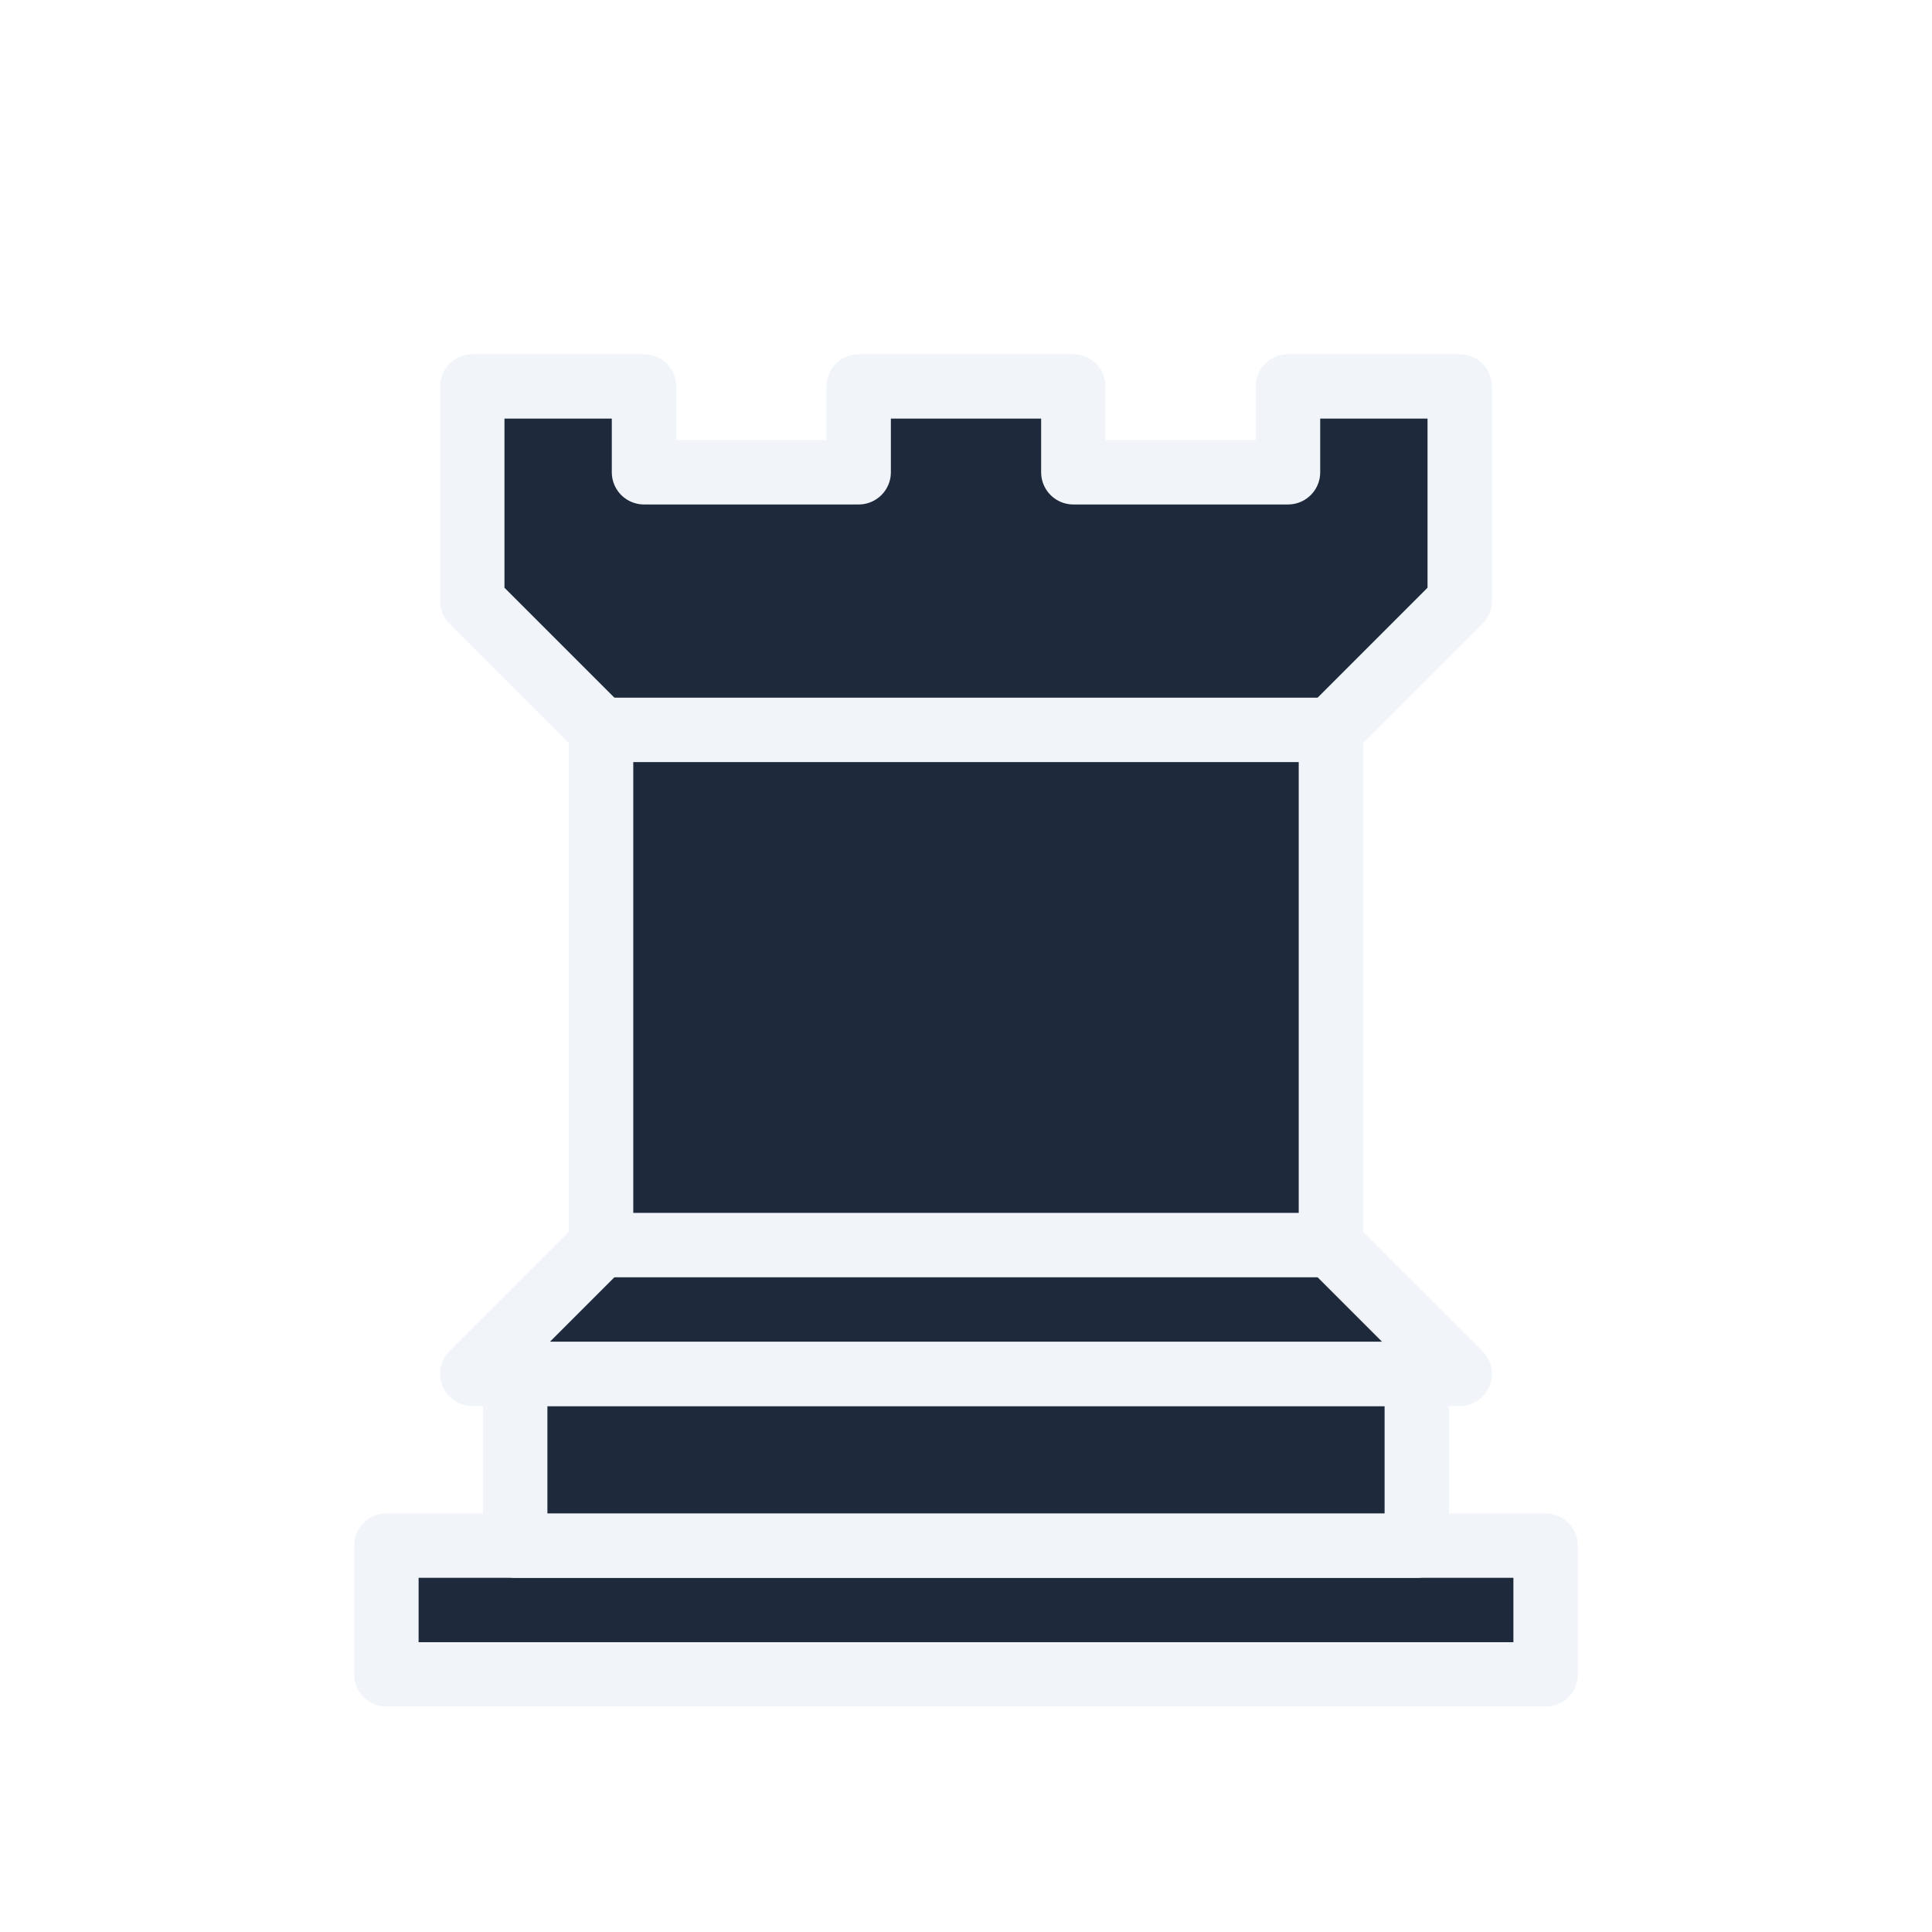
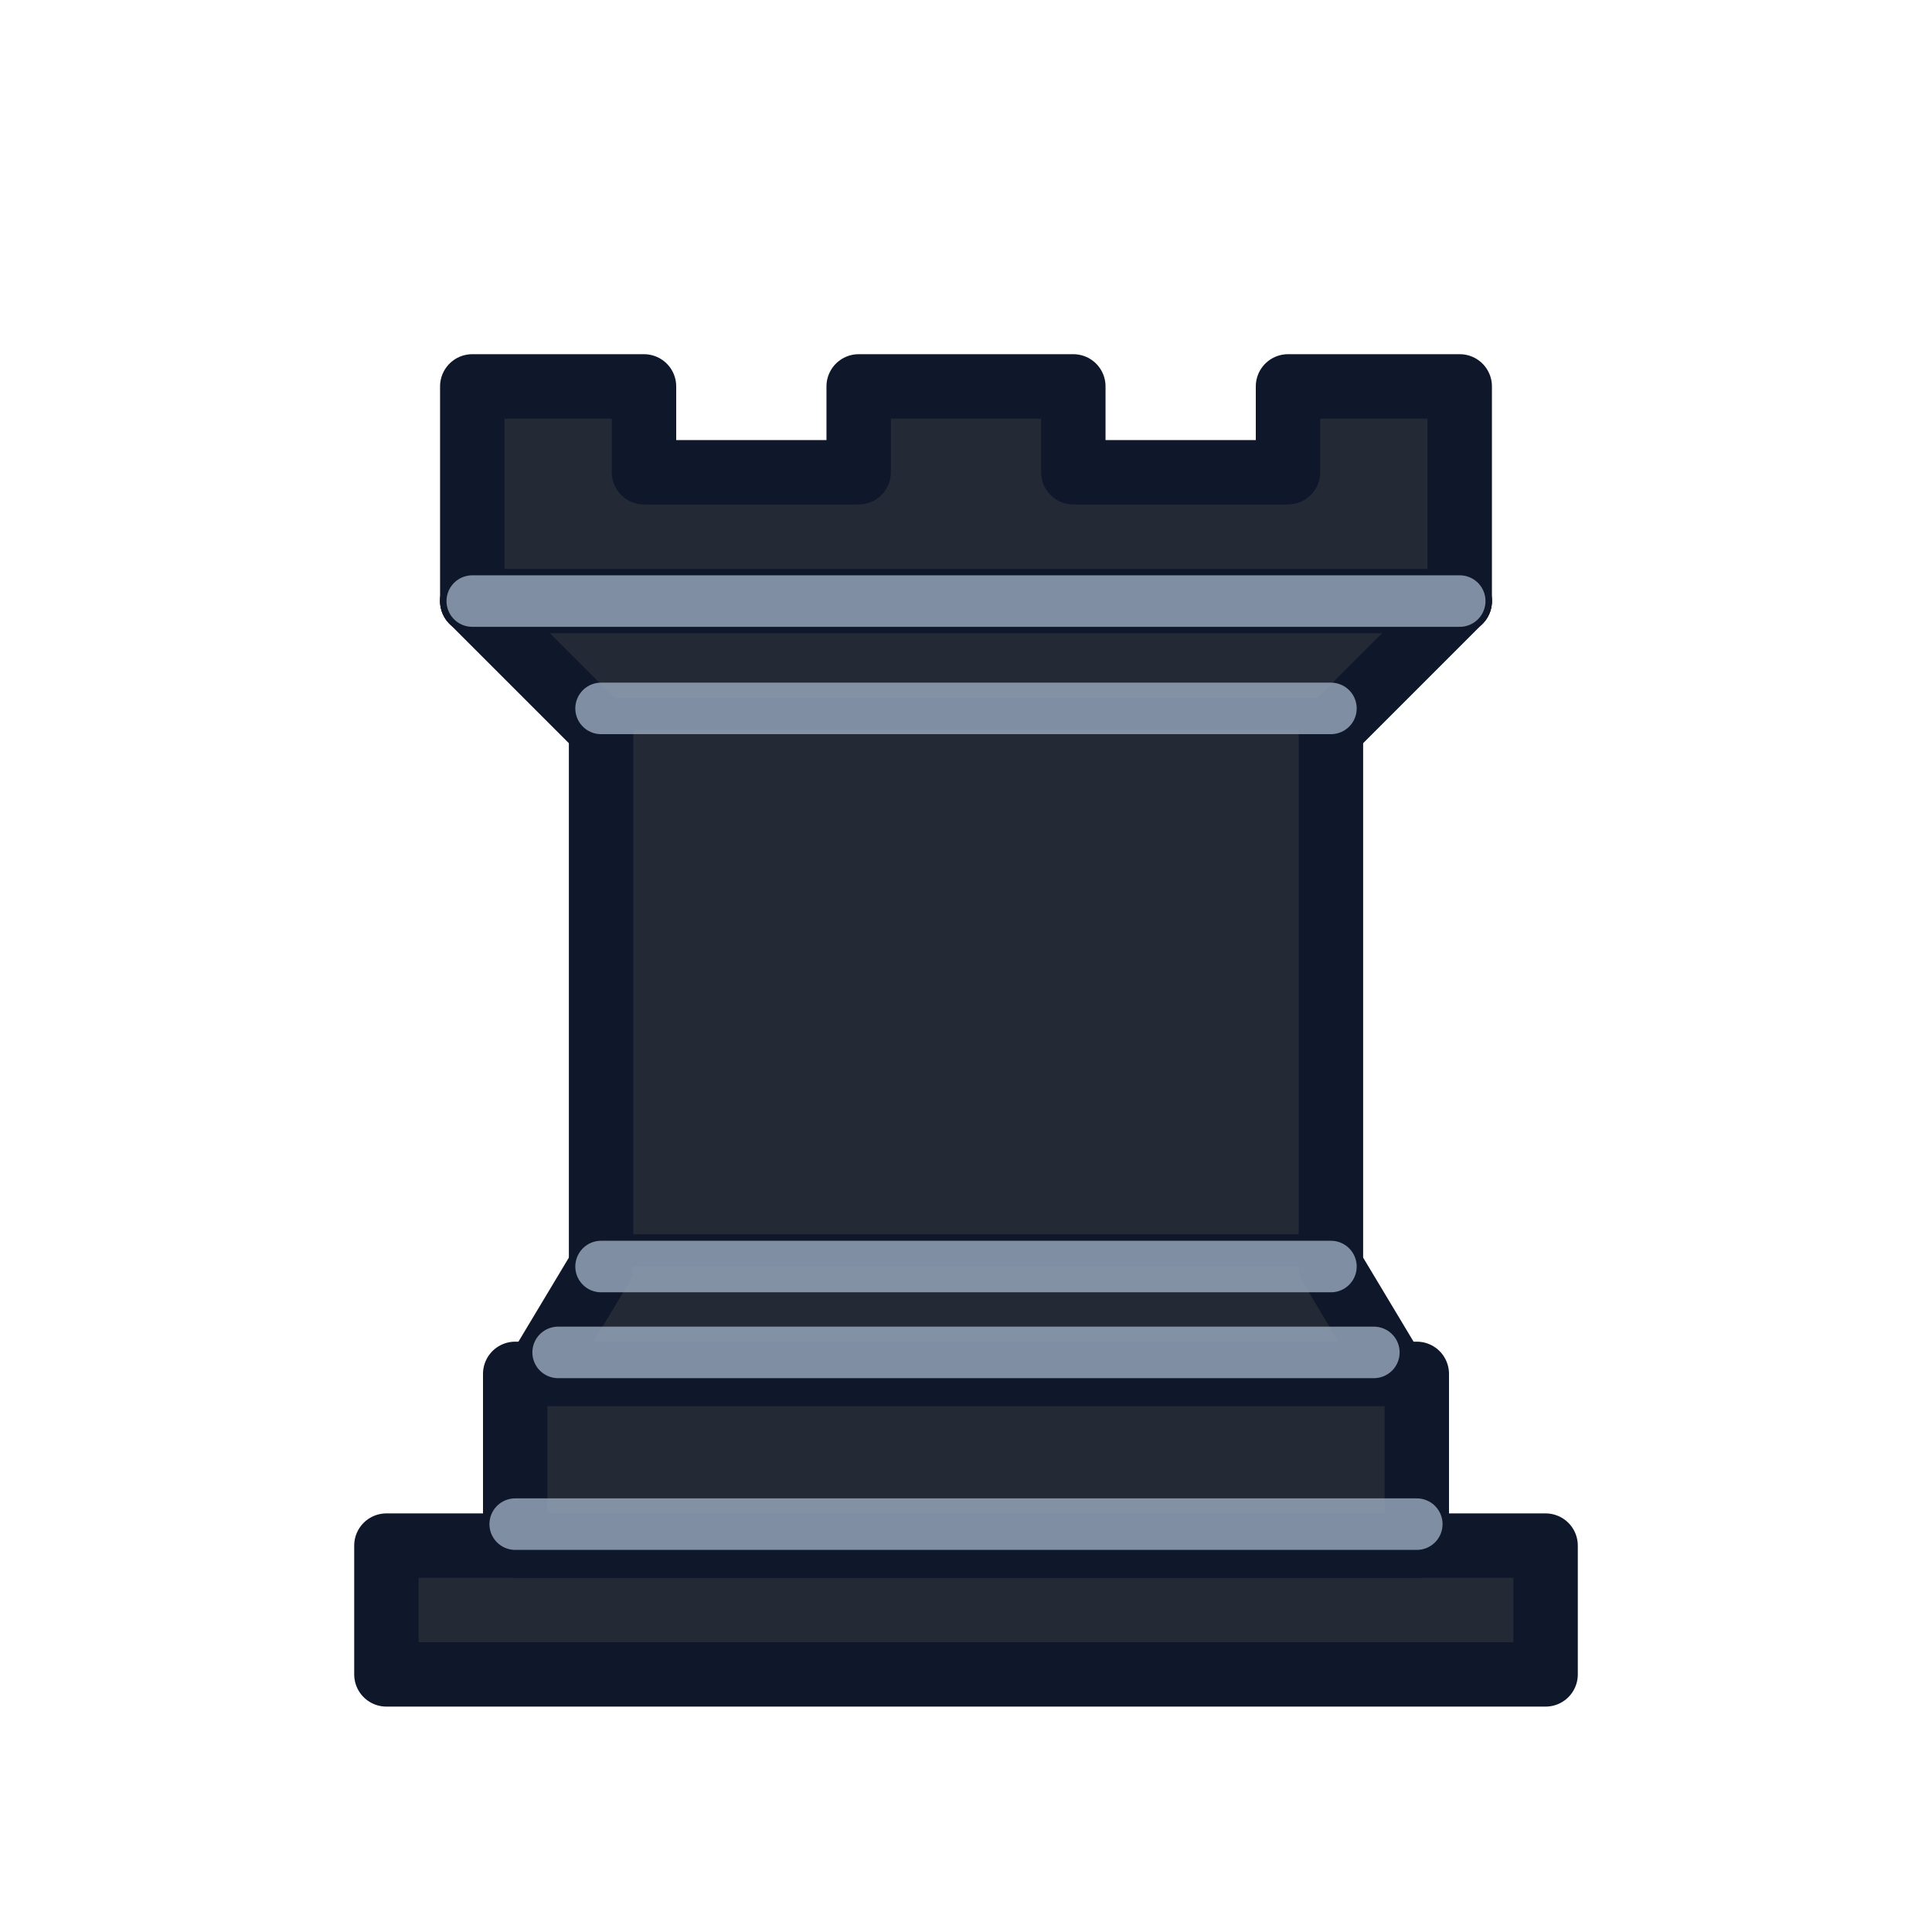
<svg xmlns="http://www.w3.org/2000/svg" viewBox="0 0 45 45" width="45" height="45">
-   <g style="     fill: #1e293b;     stroke: #f1f5f9;     stroke-width: 1.5;     stroke-linecap: round;     stroke-linejoin: round; ">
-     <path d="M 9 39 L 36 39 L 36 36 L 9 36 z" />
-     <path d="M 12 36 L 12 32 L 33 32 L 33 36 z" />
-     <path d="M 11 14 L 11 9 L 15 9 L 15 11 L 20 11 L 20 9 L 25 9 L 25 11 L 30 11 L 30 9 L 34 9 L 34 14 L 31 17 L 31 29 L 34 32 L 11 32 L 14 29 L 14 17 z" />
-     <path d="M 14 17 L 31 17" stroke-width="1.5" />
-     <path d="M 14 29 L 31 29" stroke-width="1.5" />
+   <g style="fill:#242a35; stroke:#0f172a; stroke-width:1.5; stroke-linecap:round; stroke-linejoin:round;">
+     <path d="M 9,39 L 36,39 L 36,36 L 9,36 L 9,39 z" />
+     <path d="M 12,36 L 12,32 L 33,32 L 33,36 L 12,36 z" />
+     <path d="M 11,14 L 11,9 L 15,9 L 15,11 L 20,11 L 20,9 L 25,9 L 25,11 L 30,11 L 30,9 L 34,9 L 34,14" />
+     <path d="M 34,14 L 31,17 L 14,17 L 11,14" />
+     <path d="M 31,17 L 31,29.5 L 14,29.5 L 14,17" />
+     <path d="M 31,29.5 L 32.5,32 L 12.5,32 L 14,29.5" />
+     <path d="M 11,14 L 34,14" />
+   </g>
+   <g style="fill:none; stroke:#94a3b8; stroke-width:1.2; stroke-linecap:round; stroke-linejoin:round; opacity:0.85;">
+     <path d="M 12,35.5 L 33,35.5" />
+     <path d="M 13,31.5 L 32,31.5" />
+     <path d="M 14,29.5 L 31,29.5" />
+     <path d="M 14,16.5 L 31,16.5" />
+     <path d="M 11,14 L 34,14" />
  </g>
</svg>
